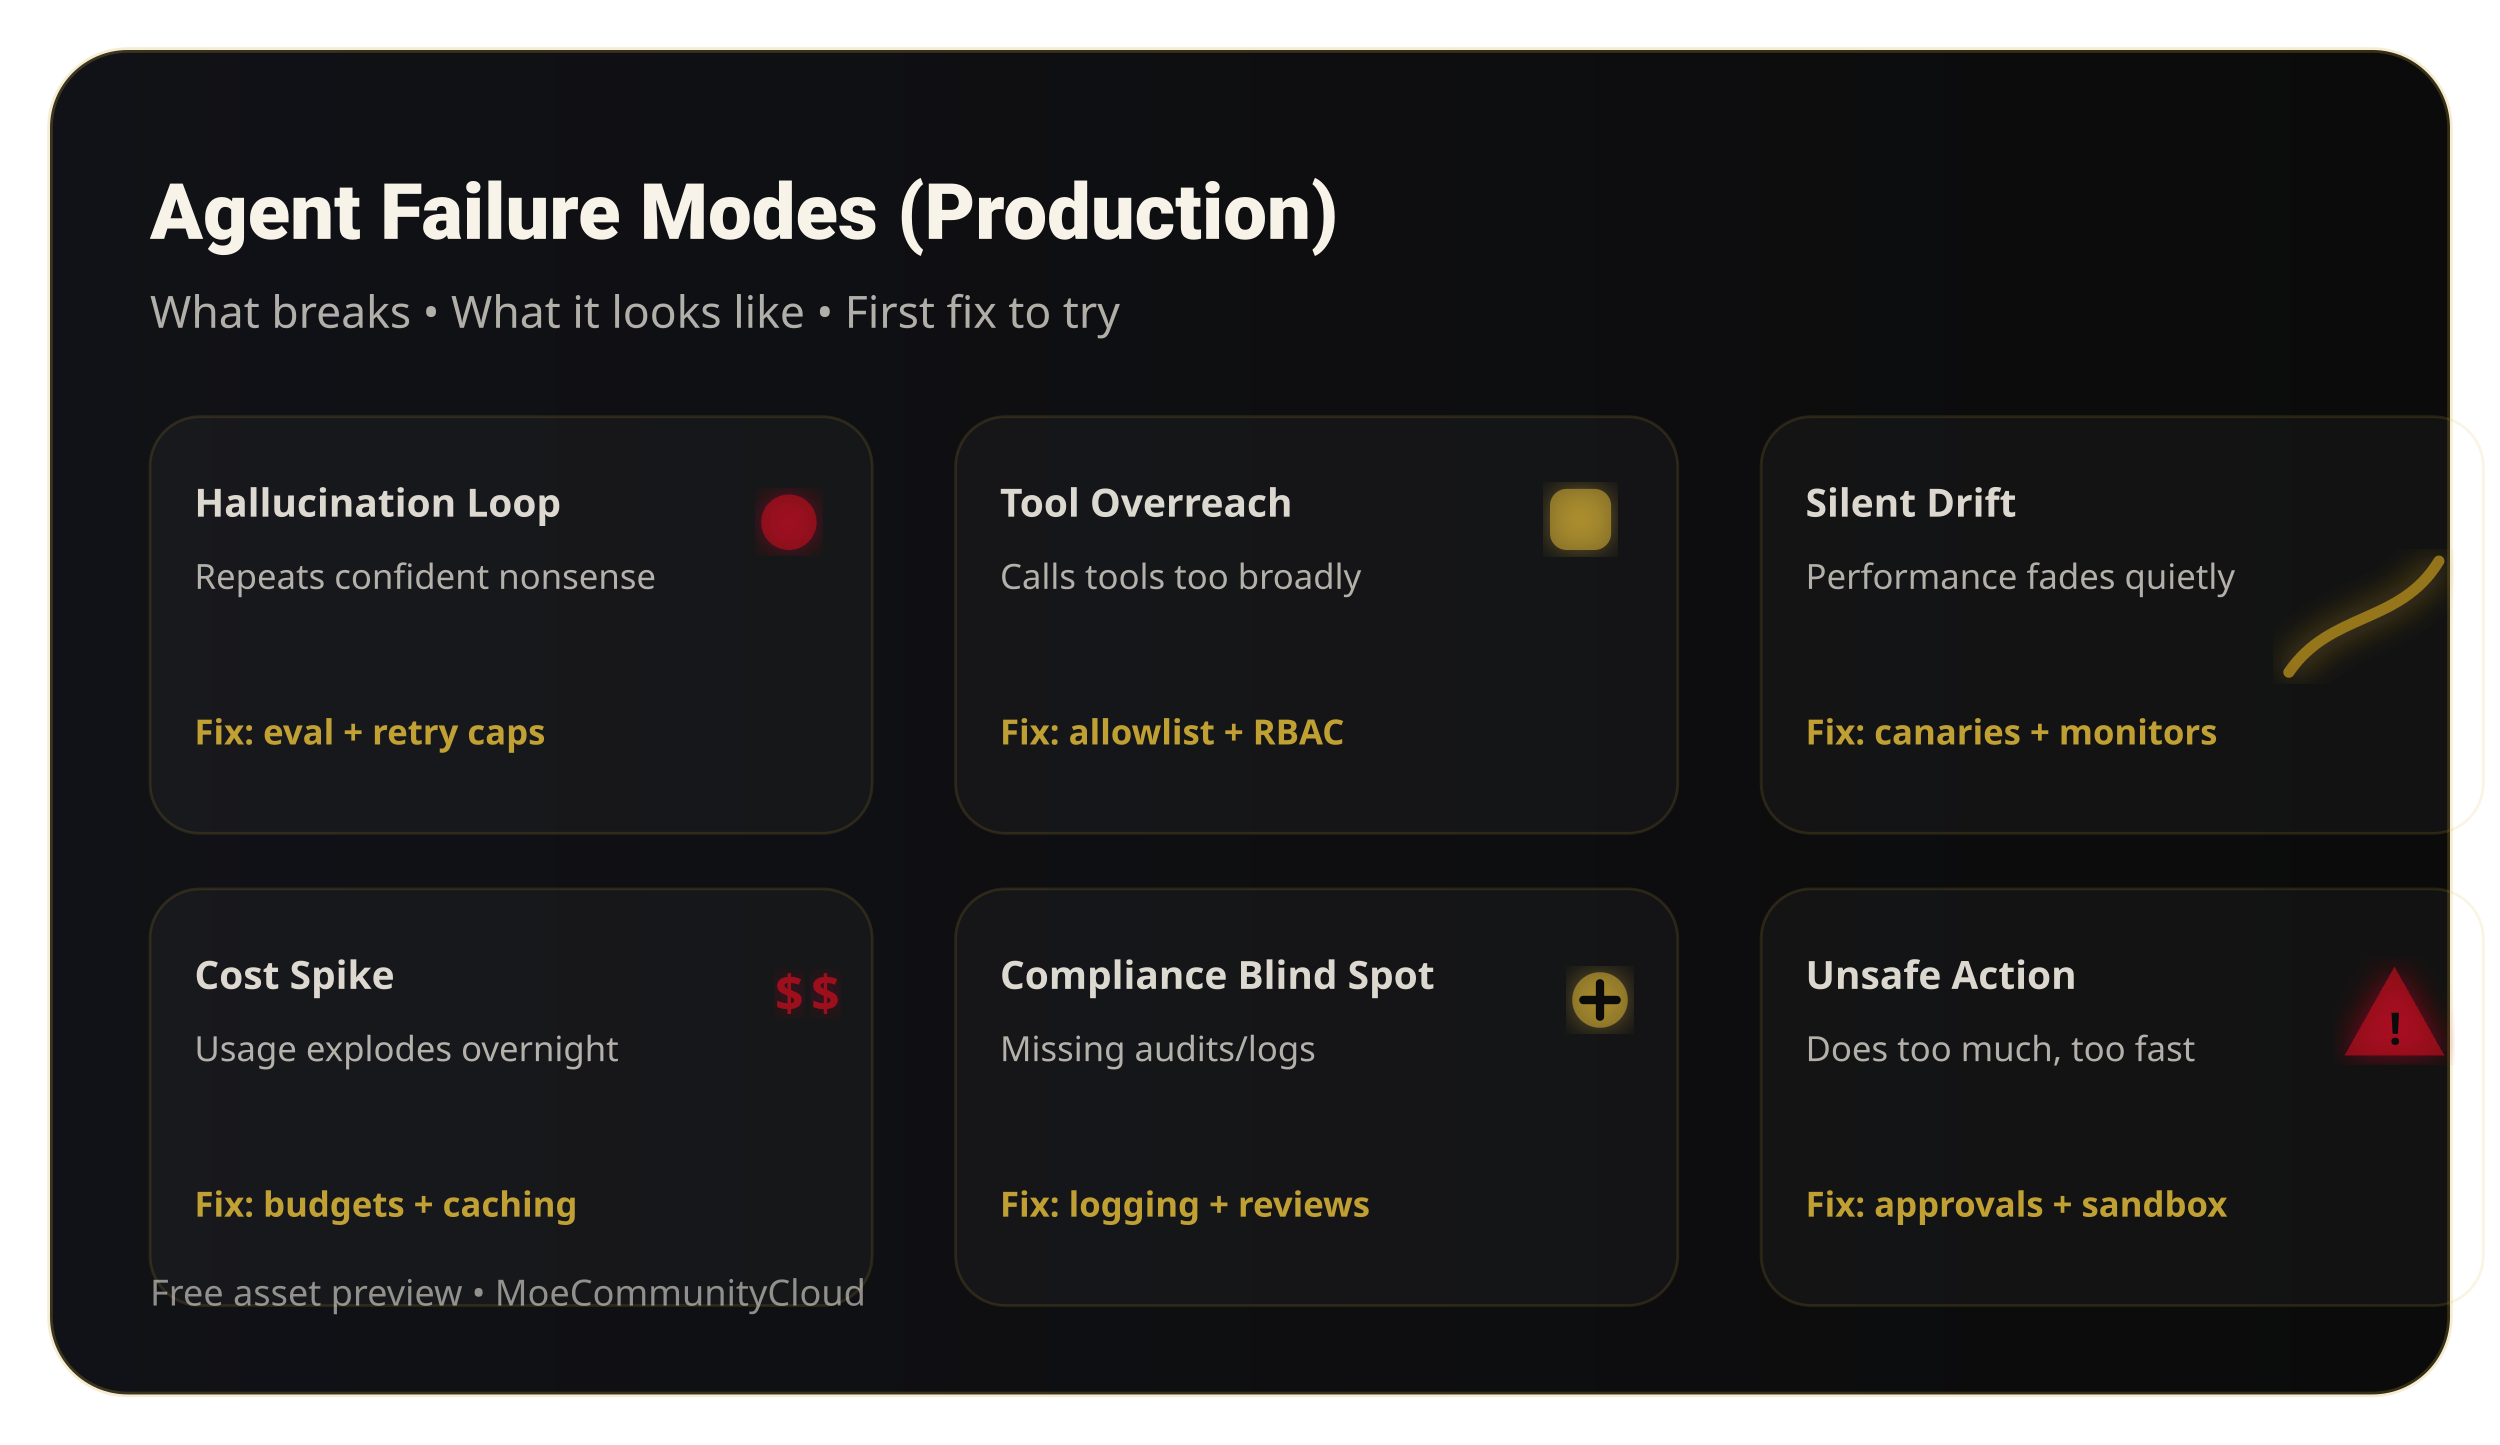
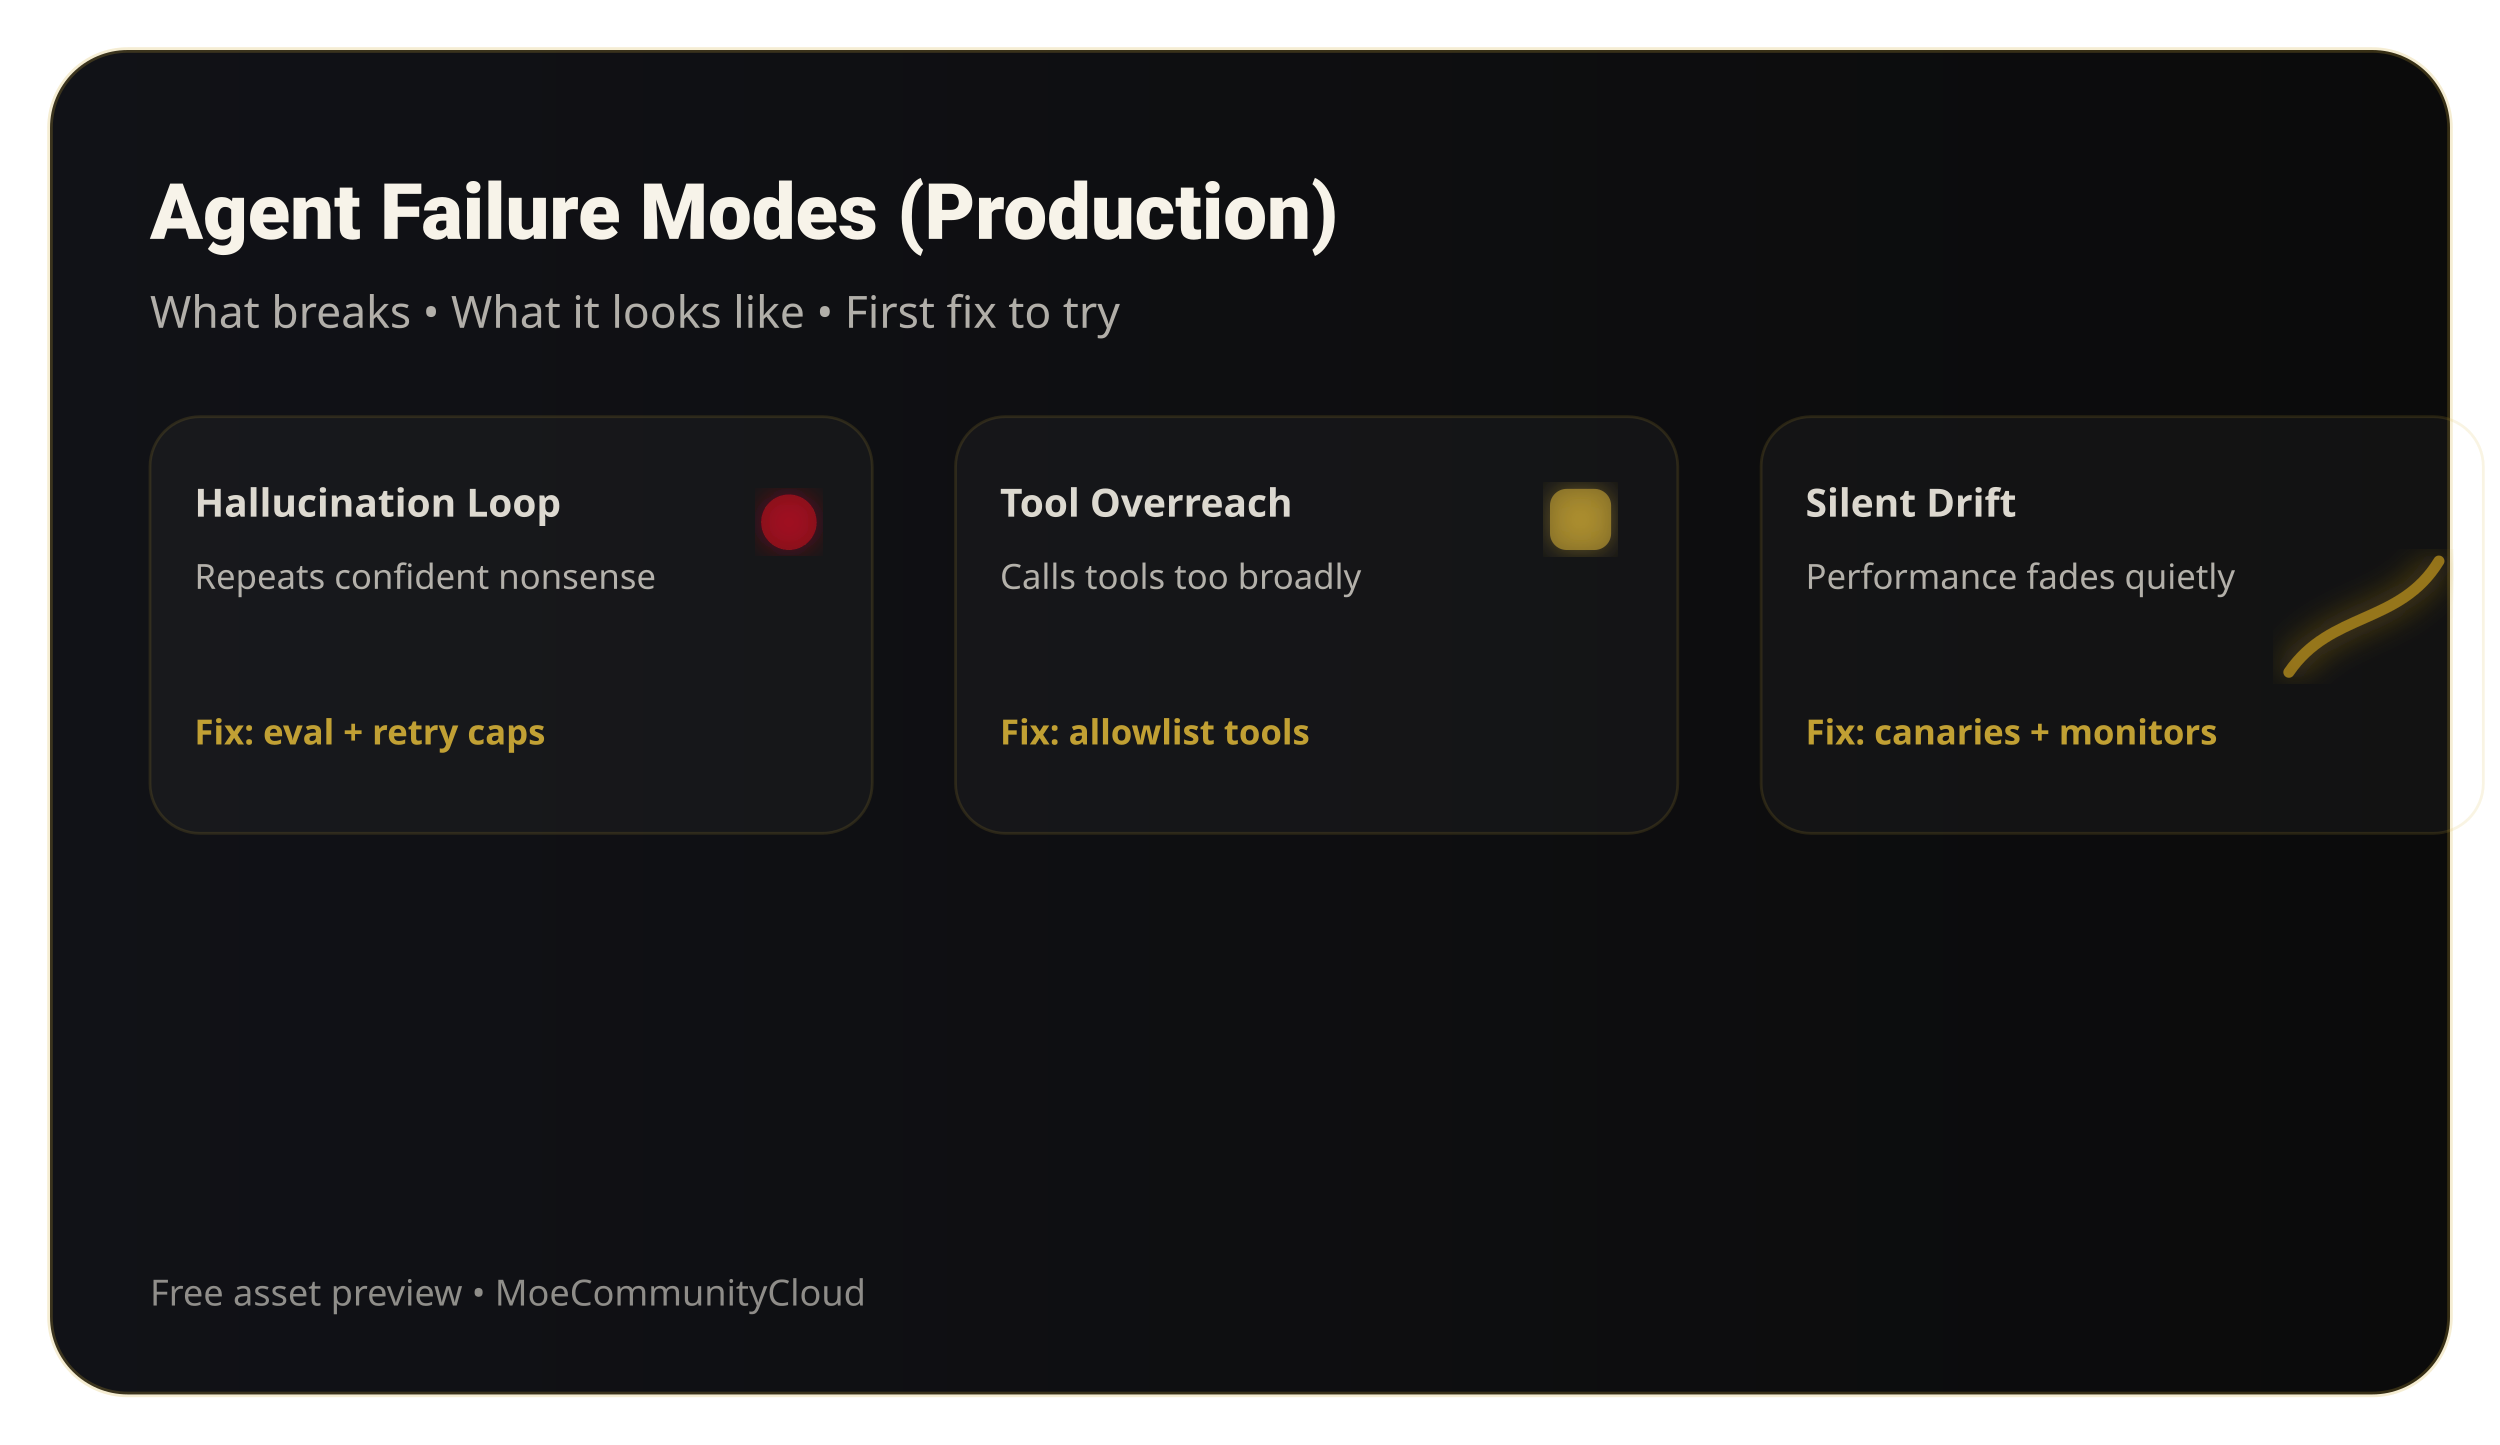
<svg xmlns="http://www.w3.org/2000/svg" width="900" height="520" viewBox="0 0 900 520" role="img" aria-label="Agent Failure Modes Preview">
  <defs>
    <linearGradient id="bg" x1="0" x2="1">
      <stop offset="0" stop-color="#111217" />
      <stop offset="1" stop-color="#0b0b0b" />
    </linearGradient>
    <filter id="glow">
      <feGaussianBlur stdDeviation="6" result="b" />
      <feMerge>
        <feMergeNode in="b" />
        <feMergeNode in="SourceGraphic" />
      </feMerge>
    </filter>
  </defs>
-   <rect x="18" y="18" rx="28" width="864" height="484" fill="url(#bg)" stroke="#d4af37" stroke-opacity="0.22" stroke-width="2" />
+   <rect x="18" y="18" rx="28" ry="28" width="864" height="484" fill="url(#bg)" stroke="#d4af37" stroke-opacity="0.22" stroke-width="2" />
  <text x="54" y="86" fill="#f7f3e9" font-family="system-ui,Segoe UI,Roboto,Arial" font-size="28" font-weight="800">Agent Failure Modes (Production)</text>
  <text x="54" y="118" fill="rgba(247,243,233,.70)" font-family="system-ui" font-size="16">What breaks • What it looks like • First fix to try</text>
  <g transform="translate(54,150)" font-family="system-ui">
    <g transform="translate(0,0)">
-       <rect width="260" height="150" rx="18" fill="rgba(255,255,255,.03)" stroke="rgba(212,175,55,.14)" />
+       <rect x="0" y="0" width="260" height="150" rx="18" fill="rgba(255,255,255,.03)" stroke="rgba(212,175,55,.14)" />
      <text x="16" y="36" font-size="14" font-weight="800" fill="rgba(247,243,233,.88)">Hallucination Loop</text>
      <text x="16" y="62" font-size="12.5" fill="rgba(247,243,233,.70)">Repeats confident nonsense</text>
      <text x="16" y="118" font-size="12.5" fill="rgba(212,175,55,.9)" font-weight="800">Fix: eval + retry caps</text>
      <circle cx="230" cy="38" r="10" fill="rgba(193,18,31,.60)" filter="url(#glow)">
        <animate attributeName="r" values="10;14;10" dur="1.8s" repeatCount="indefinite" />
        <animate attributeName="opacity" values="0.5;0.95;0.5" dur="1.8s" repeatCount="indefinite" />
      </circle>
    </g>
    <g transform="translate(290,0)">
-       <rect width="260" height="150" rx="18" fill="rgba(255,255,255,.03)" stroke="rgba(212,175,55,.14)" />
+       <rect x="0" y="0" width="260" height="150" rx="18" fill="rgba(255,255,255,.03)" stroke="rgba(212,175,55,.14)" />
      <text x="16" y="36" font-size="14" font-weight="800" fill="rgba(247,243,233,.88)">Tool Overreach</text>
      <text x="16" y="62" font-size="12.5" fill="rgba(247,243,233,.70)">Calls tools too broadly</text>
-       <text x="16" y="118" font-size="12.5" fill="rgba(212,175,55,.9)" font-weight="800">Fix: allowlist + RBAC</text>
+       <text x="16" y="118" font-size="12.5" fill="rgba(212,175,55,.9)" font-weight="800">Fix: allowlist tools</text>
      <rect x="214" y="26" width="22" height="22" rx="6" fill="rgba(212,175,55,.55)" filter="url(#glow)">
        <animate attributeName="y" values="26;20;26" dur="2.1s" repeatCount="indefinite" />
      </rect>
    </g>
    <g transform="translate(580,0)">
-       <rect width="260" height="150" rx="18" fill="rgba(255,255,255,.03)" stroke="rgba(212,175,55,.14)" />
+       <rect x="0" y="0" width="260" height="150" rx="18" fill="rgba(255,255,255,.03)" stroke="rgba(212,175,55,.14)" />
      <text x="16" y="36" font-size="14" font-weight="800" fill="rgba(247,243,233,.88)">Silent Drift</text>
      <text x="16" y="62" font-size="12.5" fill="rgba(247,243,233,.70)">Performance fades quietly</text>
      <text x="16" y="118" font-size="12.5" fill="rgba(212,175,55,.9)" font-weight="800">Fix: canaries + monitors</text>
      <path d="M190 92 C205 70 230 75 244 52" fill="none" stroke="rgba(168,131,30,.85)" stroke-width="4" stroke-linecap="round" filter="url(#glow)">
-         <animate attributeName="d" values="M190 92 C205 70 230 75 244 52;M190 92 C205 76 230 68 244 52;M190 92 C205 70 230 75 244 52" dur="2.4s" repeatCount="indefinite" />
+         <animate attributeName="d" values="M190 92 C205 70 230 75 244 52;                   M190 92 C205 76 230 68 244 52;                   M190 92 C205 70 230 75 244 52" dur="2.4s" repeatCount="indefinite" />
      </path>
-     </g>
-     <g transform="translate(0,170)">
-       <rect width="260" height="150" rx="18" fill="rgba(255,255,255,.03)" stroke="rgba(212,175,55,.14)" />
-       <text x="16" y="36" font-size="14" font-weight="800" fill="rgba(247,243,233,.88)">Cost Spike</text>
-       <text x="16" y="62" font-size="12.5" fill="rgba(247,243,233,.70)">Usage explodes overnight</text>
-       <text x="16" y="118" font-size="12.5" fill="rgba(212,175,55,.9)" font-weight="800">Fix: budgets + caching</text>
-       <text x="225" y="44" font-size="18" font-weight="900" fill="rgba(193,18,31,.75)" filter="url(#glow)">$</text>
-       <text x="238" y="44" font-size="18" font-weight="900" fill="rgba(193,18,31,.75)" filter="url(#glow)">$</text>
-       <animateTransform attributeName="transform" attributeType="XML" type="translate" values="0 170;0 168;0 170" dur="1.5s" repeatCount="indefinite" />
-     </g>
-     <g transform="translate(290,170)">
-       <rect width="260" height="150" rx="18" fill="rgba(255,255,255,.03)" stroke="rgba(212,175,55,.14)" />
-       <text x="16" y="36" font-size="14" font-weight="800" fill="rgba(247,243,233,.88)">Compliance Blind Spot</text>
-       <text x="16" y="62" font-size="12.5" fill="rgba(247,243,233,.70)">Missing audits/logs</text>
-       <text x="16" y="118" font-size="12.5" fill="rgba(212,175,55,.9)" font-weight="800">Fix: logging + reviews</text>
-       <circle cx="232" cy="40" r="10" fill="rgba(212,175,55,.55)" filter="url(#glow)">
-         <animate attributeName="opacity" values="0.3;0.95;0.3" dur="2.2s" repeatCount="indefinite" />
-       </circle>
-       <line x1="226" y1="40" x2="238" y2="40" stroke="#0b0b0b" stroke-width="3" stroke-linecap="round" />
-       <line x1="232" y1="34" x2="232" y2="46" stroke="#0b0b0b" stroke-width="3" stroke-linecap="round" />
-     </g>
-     <g transform="translate(580,170)">
-       <rect width="260" height="150" rx="18" fill="rgba(255,255,255,.03)" stroke="rgba(212,175,55,.14)" />
-       <text x="16" y="36" font-size="14" font-weight="800" fill="rgba(247,243,233,.88)">Unsafe Action</text>
-       <text x="16" y="62" font-size="12.5" fill="rgba(247,243,233,.70)">Does too much, too fast</text>
-       <text x="16" y="118" font-size="12.5" fill="rgba(212,175,55,.9)" font-weight="800">Fix: approvals + sandbox</text>
-       <path d="M228 28 L246 60 L210 60 Z" fill="rgba(193,18,31,.65)" filter="url(#glow)">
-         <animate attributeName="opacity" values="0.4;0.95;0.4" dur="1.9s" repeatCount="indefinite" />
-       </path>
-       <text x="226" y="56" font-size="16" font-weight="900" fill="#0b0b0b">!</text>
    </g>
  </g>
  <text x="54" y="470" fill="rgba(247,243,233,.55)" font-family="system-ui" font-size="13">Free asset preview • MoeCommunityCloud</text>
</svg>
